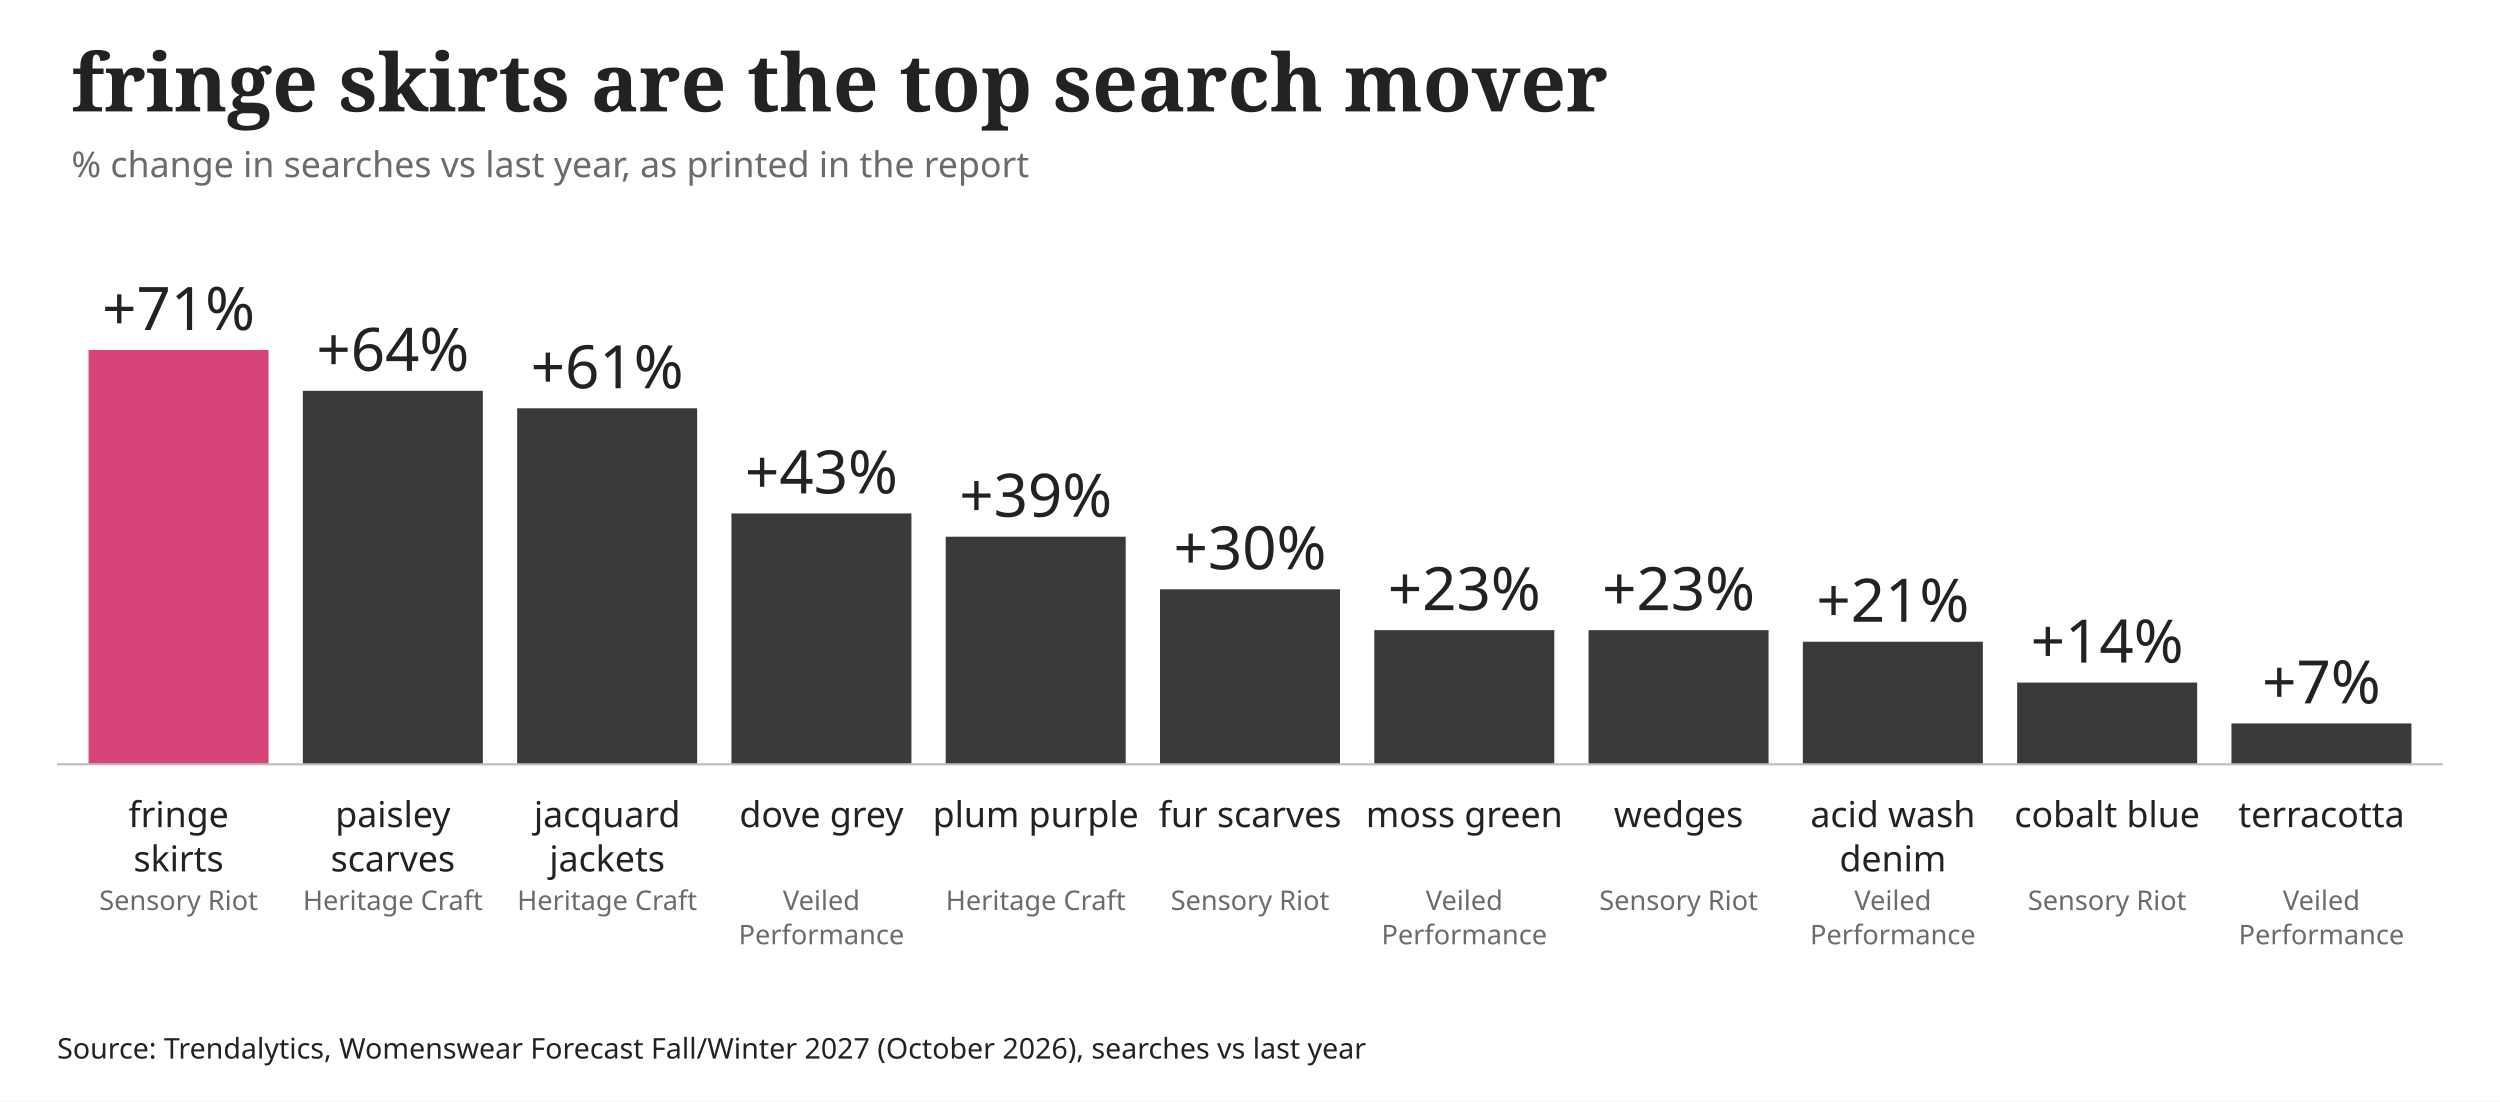
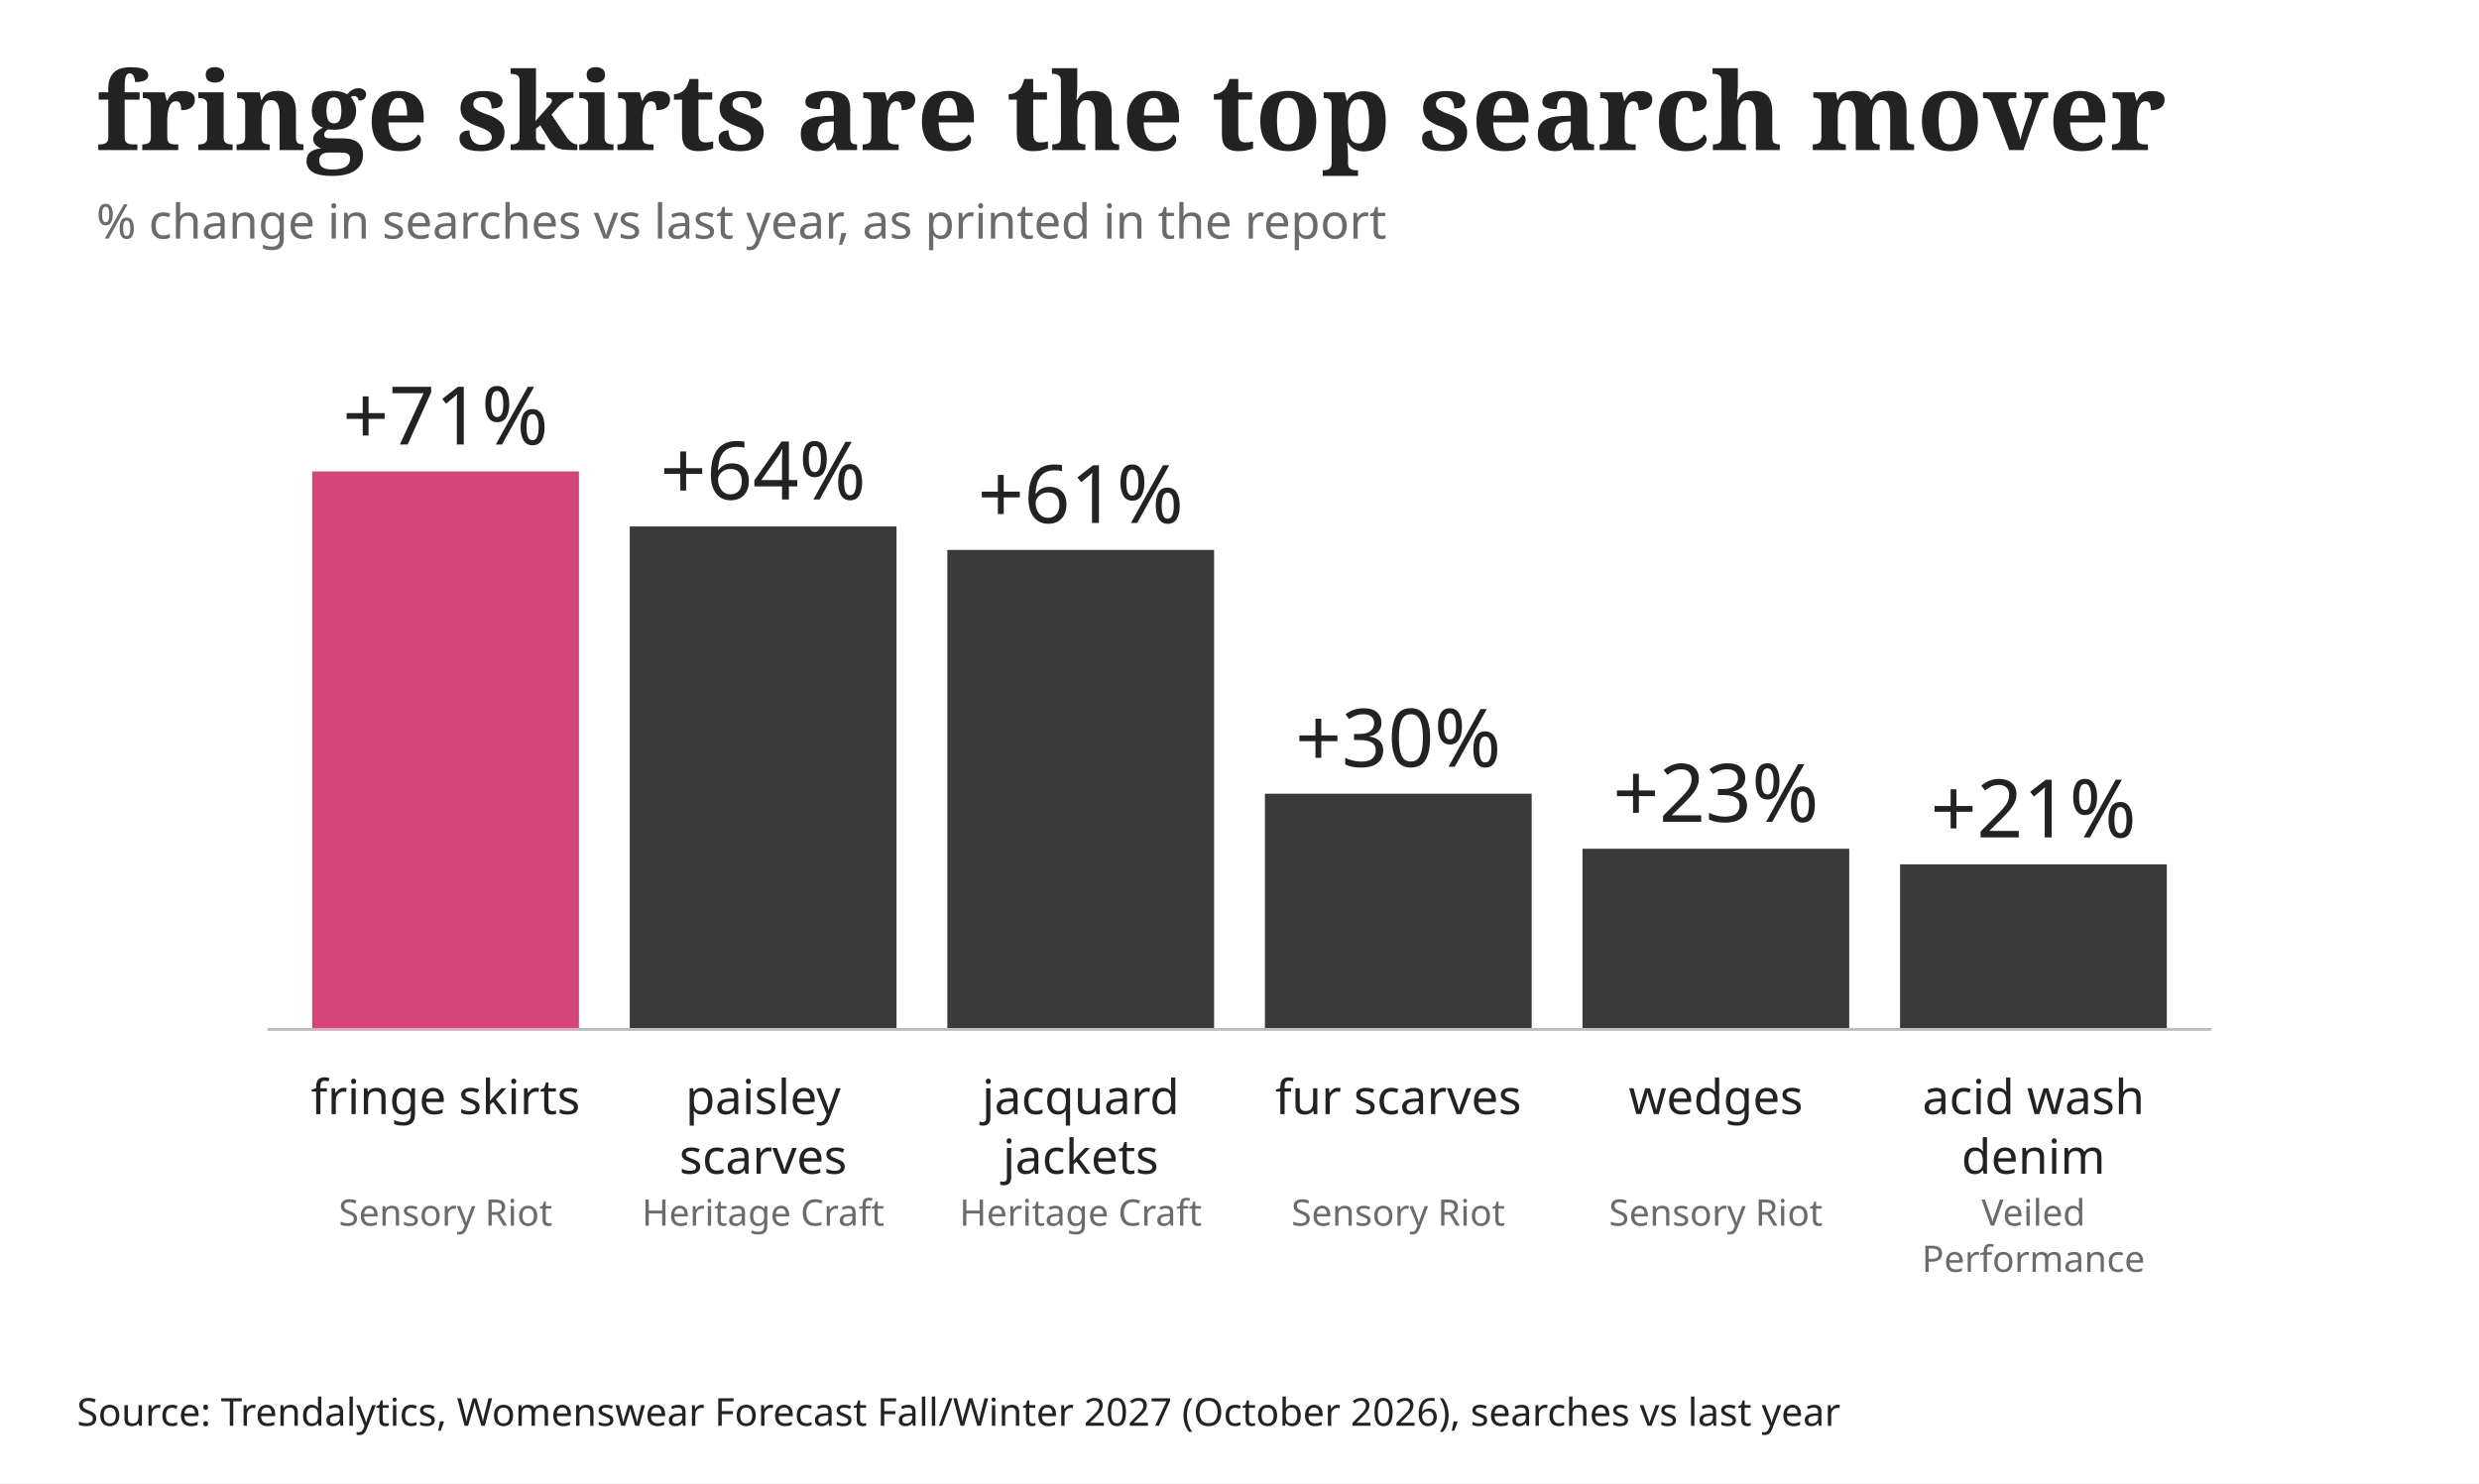
- <svg xmlns="http://www.w3.org/2000/svg" viewBox="0 0 1750 771" width="1750" height="771">
-   <rect width="1750" height="771" fill="#FFFFFF" />
+ <svg xmlns="http://www.w3.org/2000/svg" viewBox="0 0 1288 771" width="1288" height="771">
+   <rect width="1288" height="771" fill="#FFFFFF" />
  <text x="50" y="78" font-family="'Playfair Display', Georgia, serif" font-weight="700" font-size="56" fill="#222222">fringe skirts are the top search mover</text>
  <text x="50" y="124" font-family="'Century Gothic', 'Questrial', 'Avenir', sans-serif" font-size="25" fill="#6B6B6B">% change in searches vs last year, as printed in the report</text>
-   <rect x="62.0" y="245.0" width="126.0" height="290.0" fill="#D6447A" />
-   <text x="125.0" y="231.0" text-anchor="middle" font-family="'Century Gothic', 'Questrial', 'Avenir', sans-serif" font-size="42" fill="#222222">+71%</text>
-   <text x="125.0" y="579" text-anchor="middle" font-family="'Century Gothic', 'Questrial', 'Avenir', sans-serif" font-size="25" fill="#222222">fringe</text>
-   <text x="125.0" y="610" text-anchor="middle" font-family="'Century Gothic', 'Questrial', 'Avenir', sans-serif" font-size="25" fill="#222222">skirts</text>
-   <text x="125.0" y="637" text-anchor="middle" font-family="'Century Gothic', 'Questrial', 'Avenir', sans-serif" font-size="19" fill="#6B6B6B">Sensory Riot</text>
-   <rect x="212.0" y="273.6" width="126.0" height="261.4" fill="#3A3A3A" />
-   <text x="275.0" y="259.6" text-anchor="middle" font-family="'Century Gothic', 'Questrial', 'Avenir', sans-serif" font-size="42" fill="#222222">+64%</text>
-   <text x="275.0" y="579" text-anchor="middle" font-family="'Century Gothic', 'Questrial', 'Avenir', sans-serif" font-size="25" fill="#222222">paisley</text>
-   <text x="275.0" y="610" text-anchor="middle" font-family="'Century Gothic', 'Questrial', 'Avenir', sans-serif" font-size="25" fill="#222222">scarves</text>
-   <text x="275.0" y="637" text-anchor="middle" font-family="'Century Gothic', 'Questrial', 'Avenir', sans-serif" font-size="19" fill="#6B6B6B">Heritage Craft</text>
-   <rect x="362.0" y="285.8" width="126.0" height="249.2" fill="#3A3A3A" />
-   <text x="425.0" y="271.8" text-anchor="middle" font-family="'Century Gothic', 'Questrial', 'Avenir', sans-serif" font-size="42" fill="#222222">+61%</text>
-   <text x="425.0" y="579" text-anchor="middle" font-family="'Century Gothic', 'Questrial', 'Avenir', sans-serif" font-size="25" fill="#222222">jacquard</text>
-   <text x="425.0" y="610" text-anchor="middle" font-family="'Century Gothic', 'Questrial', 'Avenir', sans-serif" font-size="25" fill="#222222">jackets</text>
-   <text x="425.0" y="637" text-anchor="middle" font-family="'Century Gothic', 'Questrial', 'Avenir', sans-serif" font-size="19" fill="#6B6B6B">Heritage Craft</text>
-   <rect x="512.0" y="359.4" width="126.0" height="175.6" fill="#3A3A3A" />
-   <text x="575.0" y="345.4" text-anchor="middle" font-family="'Century Gothic', 'Questrial', 'Avenir', sans-serif" font-size="42" fill="#222222">+43%</text>
-   <text x="575.0" y="579" text-anchor="middle" font-family="'Century Gothic', 'Questrial', 'Avenir', sans-serif" font-size="25" fill="#222222">dove grey</text>
-   <text x="575.0" y="637" text-anchor="middle" font-family="'Century Gothic', 'Questrial', 'Avenir', sans-serif" font-size="19" fill="#6B6B6B">Veiled</text>
-   <text x="575.0" y="661" text-anchor="middle" font-family="'Century Gothic', 'Questrial', 'Avenir', sans-serif" font-size="19" fill="#6B6B6B">Performance</text>
-   <rect x="662.0" y="375.7" width="126.0" height="159.3" fill="#3A3A3A" />
-   <text x="725.0" y="361.7" text-anchor="middle" font-family="'Century Gothic', 'Questrial', 'Avenir', sans-serif" font-size="42" fill="#222222">+39%</text>
-   <text x="725.0" y="579" text-anchor="middle" font-family="'Century Gothic', 'Questrial', 'Avenir', sans-serif" font-size="25" fill="#222222">plum purple</text>
-   <text x="725.0" y="637" text-anchor="middle" font-family="'Century Gothic', 'Questrial', 'Avenir', sans-serif" font-size="19" fill="#6B6B6B">Heritage Craft</text>
-   <rect x="812.0" y="412.5" width="126.0" height="122.5" fill="#3A3A3A" />
-   <text x="875.0" y="398.5" text-anchor="middle" font-family="'Century Gothic', 'Questrial', 'Avenir', sans-serif" font-size="42" fill="#222222">+30%</text>
-   <text x="875.0" y="579" text-anchor="middle" font-family="'Century Gothic', 'Questrial', 'Avenir', sans-serif" font-size="25" fill="#222222">fur scarves</text>
-   <text x="875.0" y="637" text-anchor="middle" font-family="'Century Gothic', 'Questrial', 'Avenir', sans-serif" font-size="19" fill="#6B6B6B">Sensory Riot</text>
-   <rect x="962.0" y="441.1" width="126.0" height="93.9" fill="#3A3A3A" />
-   <text x="1025.0" y="427.1" text-anchor="middle" font-family="'Century Gothic', 'Questrial', 'Avenir', sans-serif" font-size="42" fill="#222222">+23%</text>
-   <text x="1025.0" y="579" text-anchor="middle" font-family="'Century Gothic', 'Questrial', 'Avenir', sans-serif" font-size="25" fill="#222222">moss green</text>
-   <text x="1025.0" y="637" text-anchor="middle" font-family="'Century Gothic', 'Questrial', 'Avenir', sans-serif" font-size="19" fill="#6B6B6B">Veiled</text>
-   <text x="1025.0" y="661" text-anchor="middle" font-family="'Century Gothic', 'Questrial', 'Avenir', sans-serif" font-size="19" fill="#6B6B6B">Performance</text>
-   <rect x="1112.0" y="441.1" width="126.0" height="93.9" fill="#3A3A3A" />
-   <text x="1175.0" y="427.1" text-anchor="middle" font-family="'Century Gothic', 'Questrial', 'Avenir', sans-serif" font-size="42" fill="#222222">+23%</text>
-   <text x="1175.0" y="579" text-anchor="middle" font-family="'Century Gothic', 'Questrial', 'Avenir', sans-serif" font-size="25" fill="#222222">wedges</text>
-   <text x="1175.0" y="637" text-anchor="middle" font-family="'Century Gothic', 'Questrial', 'Avenir', sans-serif" font-size="19" fill="#6B6B6B">Sensory Riot</text>
-   <rect x="1262.0" y="449.2" width="126.0" height="85.8" fill="#3A3A3A" />
-   <text x="1325.0" y="435.2" text-anchor="middle" font-family="'Century Gothic', 'Questrial', 'Avenir', sans-serif" font-size="42" fill="#222222">+21%</text>
-   <text x="1325.0" y="579" text-anchor="middle" font-family="'Century Gothic', 'Questrial', 'Avenir', sans-serif" font-size="25" fill="#222222">acid wash</text>
-   <text x="1325.0" y="610" text-anchor="middle" font-family="'Century Gothic', 'Questrial', 'Avenir', sans-serif" font-size="25" fill="#222222">denim</text>
-   <text x="1325.0" y="637" text-anchor="middle" font-family="'Century Gothic', 'Questrial', 'Avenir', sans-serif" font-size="19" fill="#6B6B6B">Veiled</text>
-   <text x="1325.0" y="661" text-anchor="middle" font-family="'Century Gothic', 'Questrial', 'Avenir', sans-serif" font-size="19" fill="#6B6B6B">Performance</text>
-   <rect x="1412.0" y="477.8" width="126.0" height="57.2" fill="#3A3A3A" />
-   <text x="1475.0" y="463.8" text-anchor="middle" font-family="'Century Gothic', 'Questrial', 'Avenir', sans-serif" font-size="42" fill="#222222">+14%</text>
-   <text x="1475.0" y="579" text-anchor="middle" font-family="'Century Gothic', 'Questrial', 'Avenir', sans-serif" font-size="25" fill="#222222">cobalt blue</text>
-   <text x="1475.0" y="637" text-anchor="middle" font-family="'Century Gothic', 'Questrial', 'Avenir', sans-serif" font-size="19" fill="#6B6B6B">Sensory Riot</text>
-   <rect x="1562.0" y="506.4" width="126.0" height="28.6" fill="#3A3A3A" />
-   <text x="1625.0" y="492.4" text-anchor="middle" font-family="'Century Gothic', 'Questrial', 'Avenir', sans-serif" font-size="42" fill="#222222">+7%</text>
-   <text x="1625.0" y="579" text-anchor="middle" font-family="'Century Gothic', 'Questrial', 'Avenir', sans-serif" font-size="25" fill="#222222">terracotta</text>
-   <text x="1625.0" y="637" text-anchor="middle" font-family="'Century Gothic', 'Questrial', 'Avenir', sans-serif" font-size="19" fill="#6B6B6B">Veiled</text>
-   <text x="1625.0" y="661" text-anchor="middle" font-family="'Century Gothic', 'Questrial', 'Avenir', sans-serif" font-size="19" fill="#6B6B6B">Performance</text>
-   <line x1="40.0" y1="535" x2="1710.0" y2="535" stroke="#BDBDBD" stroke-width="1.5" />
+   <rect x="162.2" y="245.0" width="138.6" height="290.0" fill="#D6447A" />
+   <text x="231.5" y="231.0" text-anchor="middle" font-family="'Century Gothic', 'Questrial', 'Avenir', sans-serif" font-size="42" fill="#222222">+71%</text>
+   <text x="231.5" y="579" text-anchor="middle" font-family="'Century Gothic', 'Questrial', 'Avenir', sans-serif" font-size="25" fill="#222222">fringe skirts</text>
+   <text x="231.5" y="637" text-anchor="middle" font-family="'Century Gothic', 'Questrial', 'Avenir', sans-serif" font-size="19" fill="#6B6B6B">Sensory Riot</text>
+   <rect x="327.2" y="273.6" width="138.6" height="261.4" fill="#3A3A3A" />
+   <text x="396.5" y="259.6" text-anchor="middle" font-family="'Century Gothic', 'Questrial', 'Avenir', sans-serif" font-size="42" fill="#222222">+64%</text>
+   <text x="396.5" y="579" text-anchor="middle" font-family="'Century Gothic', 'Questrial', 'Avenir', sans-serif" font-size="25" fill="#222222">paisley</text>
+   <text x="396.5" y="610" text-anchor="middle" font-family="'Century Gothic', 'Questrial', 'Avenir', sans-serif" font-size="25" fill="#222222">scarves</text>
+   <text x="396.5" y="637" text-anchor="middle" font-family="'Century Gothic', 'Questrial', 'Avenir', sans-serif" font-size="19" fill="#6B6B6B">Heritage Craft</text>
+   <rect x="492.2" y="285.8" width="138.6" height="249.2" fill="#3A3A3A" />
+   <text x="561.5" y="271.8" text-anchor="middle" font-family="'Century Gothic', 'Questrial', 'Avenir', sans-serif" font-size="42" fill="#222222">+61%</text>
+   <text x="561.5" y="579" text-anchor="middle" font-family="'Century Gothic', 'Questrial', 'Avenir', sans-serif" font-size="25" fill="#222222">jacquard</text>
+   <text x="561.5" y="610" text-anchor="middle" font-family="'Century Gothic', 'Questrial', 'Avenir', sans-serif" font-size="25" fill="#222222">jackets</text>
+   <text x="561.5" y="637" text-anchor="middle" font-family="'Century Gothic', 'Questrial', 'Avenir', sans-serif" font-size="19" fill="#6B6B6B">Heritage Craft</text>
+   <rect x="657.2" y="412.5" width="138.6" height="122.5" fill="#3A3A3A" />
+   <text x="726.5" y="398.5" text-anchor="middle" font-family="'Century Gothic', 'Questrial', 'Avenir', sans-serif" font-size="42" fill="#222222">+30%</text>
+   <text x="726.5" y="579" text-anchor="middle" font-family="'Century Gothic', 'Questrial', 'Avenir', sans-serif" font-size="25" fill="#222222">fur scarves</text>
+   <text x="726.5" y="637" text-anchor="middle" font-family="'Century Gothic', 'Questrial', 'Avenir', sans-serif" font-size="19" fill="#6B6B6B">Sensory Riot</text>
+   <rect x="822.2" y="441.1" width="138.6" height="93.9" fill="#3A3A3A" />
+   <text x="891.5" y="427.1" text-anchor="middle" font-family="'Century Gothic', 'Questrial', 'Avenir', sans-serif" font-size="42" fill="#222222">+23%</text>
+   <text x="891.5" y="579" text-anchor="middle" font-family="'Century Gothic', 'Questrial', 'Avenir', sans-serif" font-size="25" fill="#222222">wedges</text>
+   <text x="891.5" y="637" text-anchor="middle" font-family="'Century Gothic', 'Questrial', 'Avenir', sans-serif" font-size="19" fill="#6B6B6B">Sensory Riot</text>
+   <rect x="987.2" y="449.2" width="138.6" height="85.8" fill="#3A3A3A" />
+   <text x="1056.5" y="435.2" text-anchor="middle" font-family="'Century Gothic', 'Questrial', 'Avenir', sans-serif" font-size="42" fill="#222222">+21%</text>
+   <text x="1056.5" y="579" text-anchor="middle" font-family="'Century Gothic', 'Questrial', 'Avenir', sans-serif" font-size="25" fill="#222222">acid wash</text>
+   <text x="1056.5" y="610" text-anchor="middle" font-family="'Century Gothic', 'Questrial', 'Avenir', sans-serif" font-size="25" fill="#222222">denim</text>
+   <text x="1056.5" y="637" text-anchor="middle" font-family="'Century Gothic', 'Questrial', 'Avenir', sans-serif" font-size="19" fill="#6B6B6B">Veiled</text>
+   <text x="1056.5" y="661" text-anchor="middle" font-family="'Century Gothic', 'Questrial', 'Avenir', sans-serif" font-size="19" fill="#6B6B6B">Performance</text>
+   <line x1="139.0" y1="535" x2="1149.0" y2="535" stroke="#BDBDBD" stroke-width="1.5" />
  <text x="40" y="741" font-family="'Century Gothic', 'Questrial', 'Avenir', sans-serif" font-size="20" fill="#222222">Source: Trendalytics, Womenswear Forecast Fall/Winter 2027 (October 2026), searches vs last year</text>
</svg>
